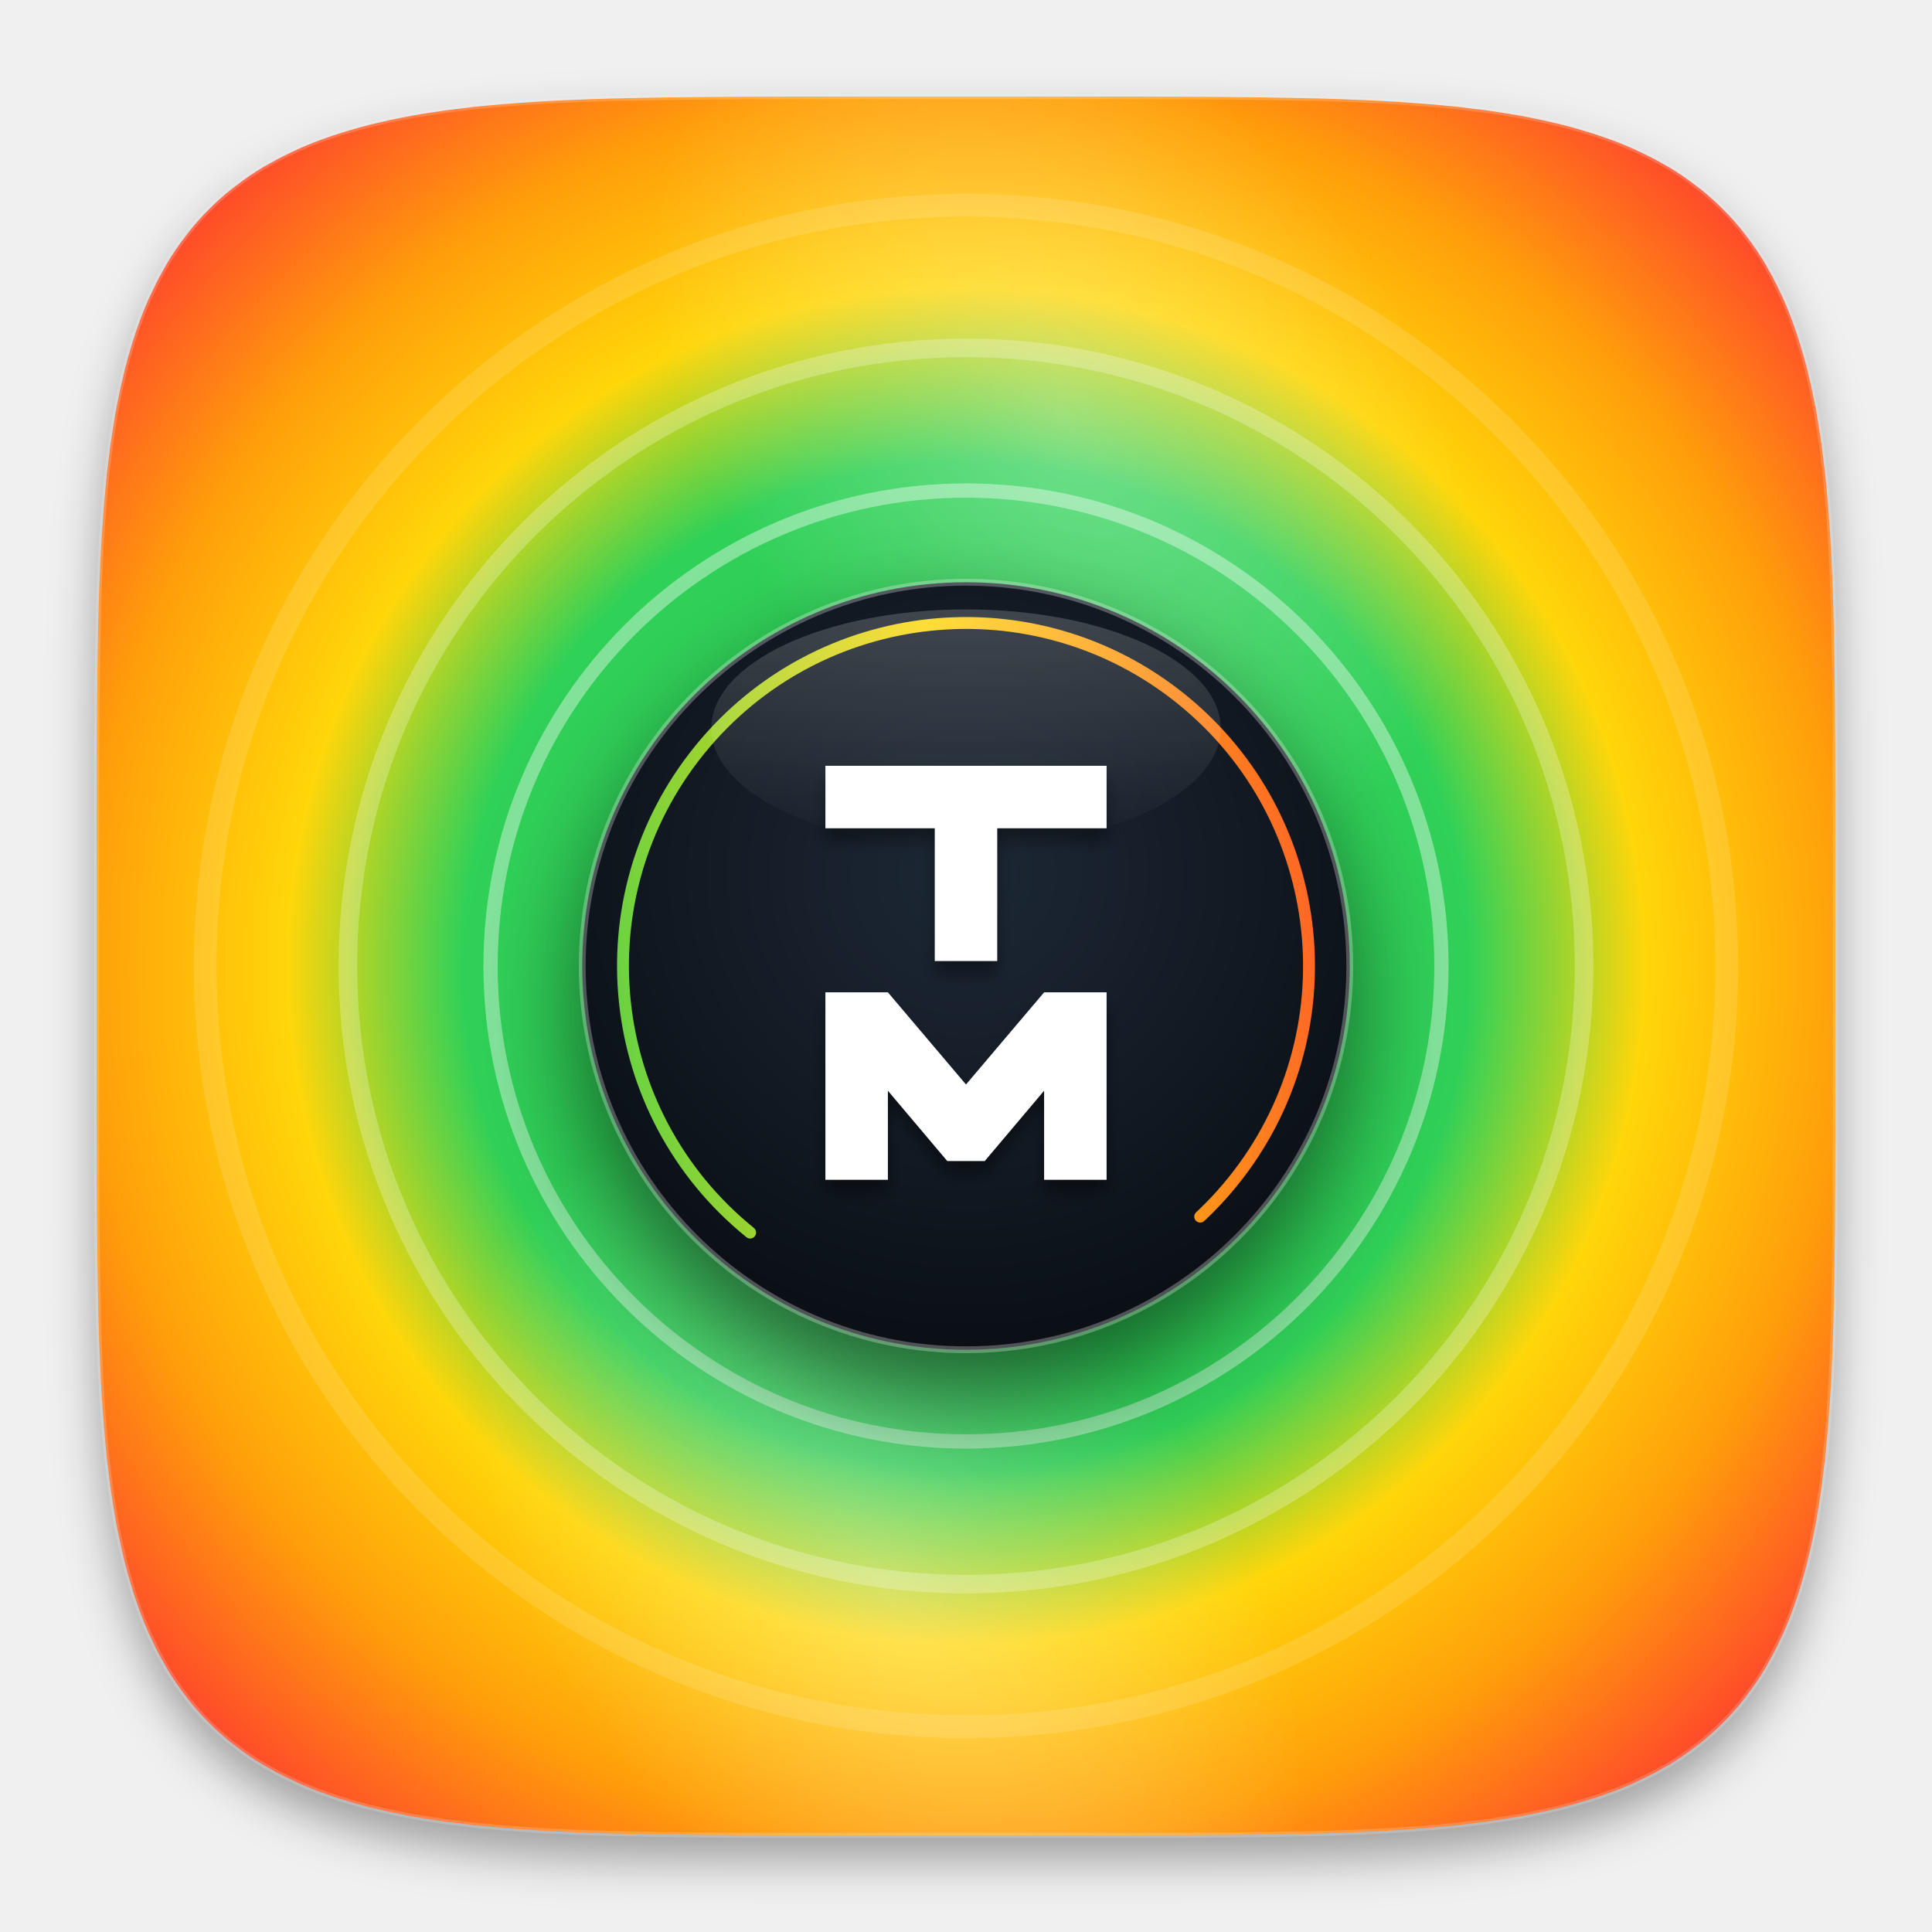
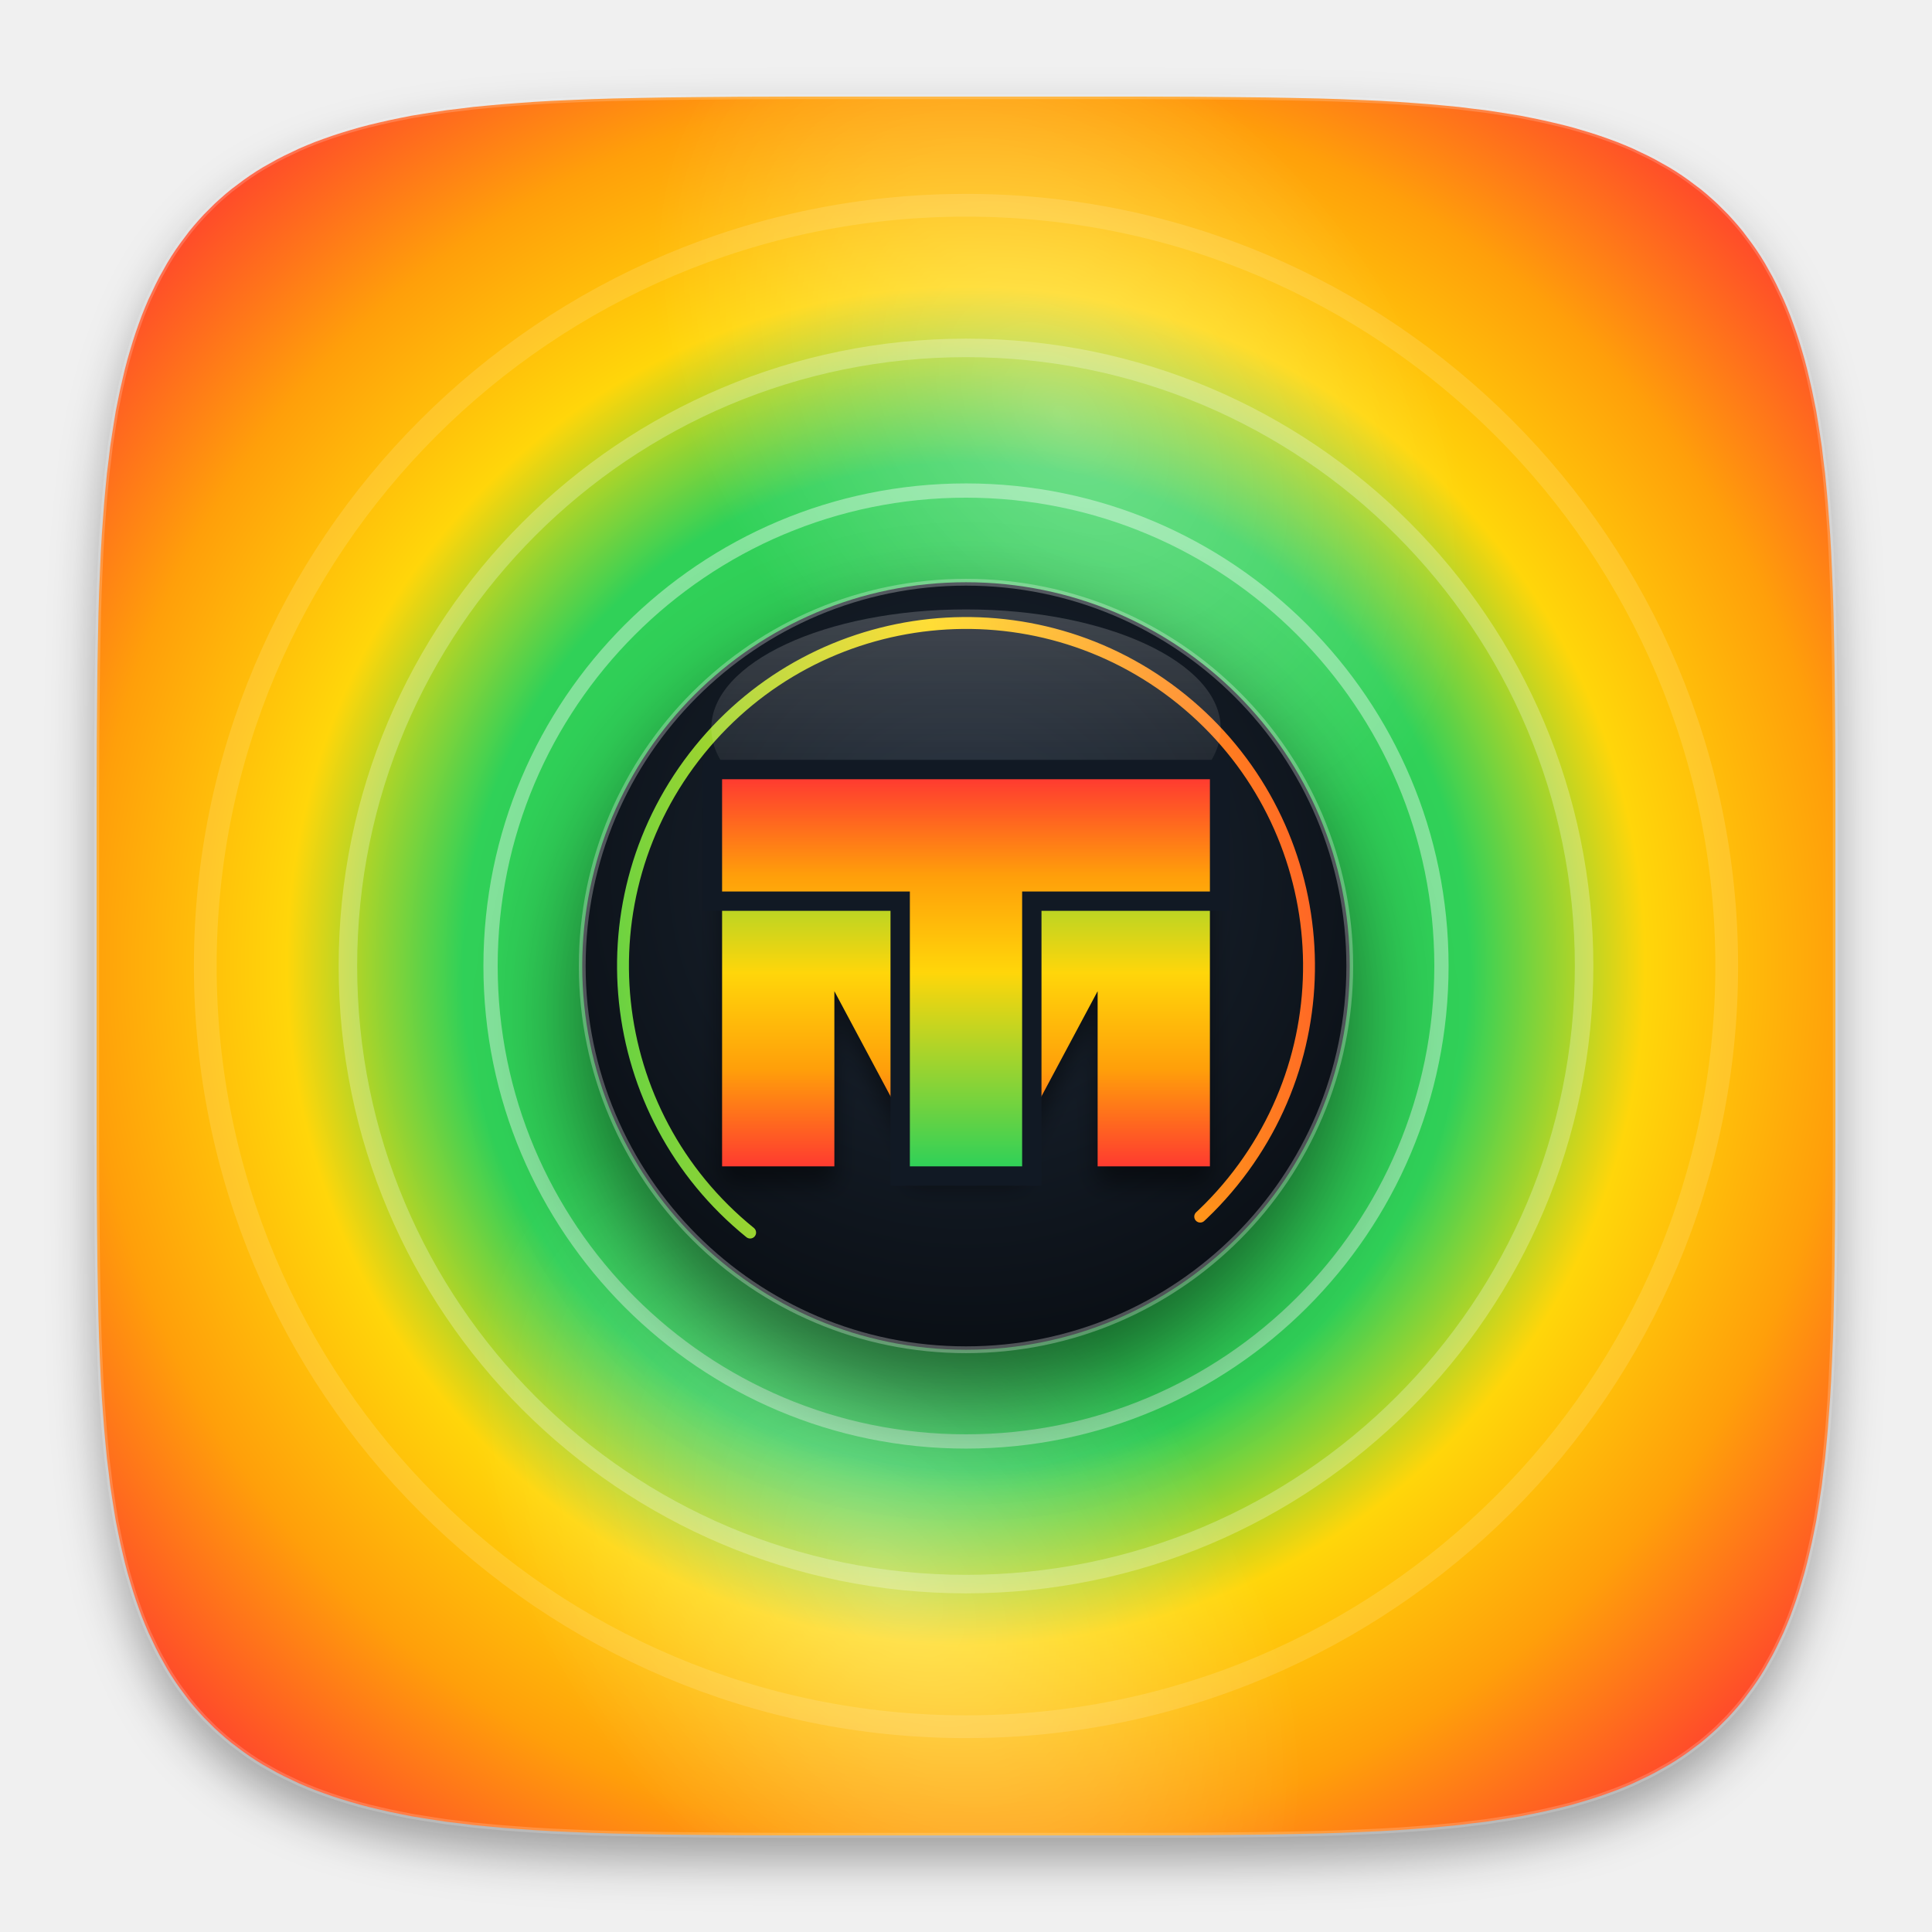
<svg xmlns="http://www.w3.org/2000/svg" viewBox="0 0 1024 1024" width="1024" height="1024" role="img" aria-label="TagMender">
  <defs>
    <clipPath id="tm-squircle">
      <path d="M1024.0 512.0L1024.0 613.4L1023.9 645.8L1023.7 669.3L1023.5 688.5L1023.2 704.9L1022.9 719.5L1022.5 732.6L1022.0 744.6L1021.5 755.8L1020.9 766.2L1020.2 775.9L1019.5 785.2L1018.7 793.9L1017.9 802.2L1016.9 810.2L1016.0 817.8L1014.9 825.1L1013.8 832.1L1012.7 838.8L1011.4 845.3L1010.1 851.6L1008.7 857.7L1007.3 863.6L1005.8 869.3L1004.2 874.8L1002.6 880.1L1000.9 885.3L999.1 890.4L997.3 895.3L995.4 900.0L993.4 904.7L991.3 909.1L989.2 913.5L987.0 917.8L984.7 921.9L982.4 926.0L980.0 929.9L977.5 933.7L974.9 937.4L972.2 941.0L969.5 944.6L966.7 948.0L963.8 951.3L960.8 954.6L957.7 957.7L954.6 960.8L951.3 963.8L948.0 966.7L944.6 969.5L941.0 972.2L937.4 974.9L933.7 977.5L929.9 980.0L926.0 982.4L921.9 984.7L917.8 987.0L913.5 989.2L909.1 991.3L904.7 993.4L900.0 995.4L895.3 997.3L890.4 999.1L885.3 1000.9L880.1 1002.6L874.8 1004.2L869.3 1005.8L863.6 1007.3L857.7 1008.7L851.6 1010.1L845.3 1011.4L838.8 1012.7L832.1 1013.8L825.1 1014.9L817.8 1016.0L810.2 1016.9L802.2 1017.9L793.9 1018.7L785.2 1019.5L775.9 1020.2L766.2 1020.9L755.8 1021.5L744.6 1022.0L732.6 1022.5L719.5 1022.9L704.9 1023.2L688.5 1023.5L669.3 1023.7L645.8 1023.9L613.4 1024.0L512.0 1024.0L410.6 1024.0L378.2 1023.9L354.7 1023.7L335.5 1023.5L319.1 1023.2L304.5 1022.9L291.4 1022.5L279.4 1022.0L268.2 1021.5L257.8 1020.9L248.1 1020.2L238.8 1019.5L230.1 1018.7L221.8 1017.9L213.8 1016.9L206.2 1016.0L198.9 1014.9L191.9 1013.8L185.2 1012.7L178.7 1011.4L172.4 1010.1L166.3 1008.7L160.4 1007.3L154.7 1005.8L149.2 1004.2L143.9 1002.6L138.7 1000.9L133.6 999.1L128.7 997.3L124.0 995.4L119.3 993.4L114.9 991.3L110.5 989.2L106.2 987.0L102.1 984.7L98.0 982.4L94.1 980.0L90.3 977.5L86.6 974.9L83.0 972.2L79.4 969.5L76.0 966.7L72.7 963.8L69.4 960.8L66.3 957.7L63.2 954.6L60.2 951.3L57.3 948.0L54.5 944.6L51.8 941.0L49.1 937.4L46.5 933.7L44.0 929.9L41.6 926.0L39.3 921.9L37.0 917.8L34.8 913.5L32.7 909.1L30.6 904.7L28.6 900.0L26.7 895.3L24.9 890.4L23.1 885.3L21.4 880.1L19.8 874.8L18.2 869.3L16.7 863.6L15.3 857.7L13.9 851.6L12.6 845.3L11.3 838.8L10.2 832.1L9.1 825.1L8.0 817.8L7.1 810.2L6.1 802.2L5.3 793.9L4.5 785.2L3.8 775.9L3.1 766.2L2.5 755.8L2.0 744.6L1.5 732.6L1.1 719.5L0.8 704.9L0.5 688.5L0.3 669.3L0.1 645.8L0.0 613.4L0.0 512.0L0.0 410.6L0.1 378.2L0.3 354.7L0.5 335.5L0.8 319.1L1.1 304.5L1.5 291.4L2.0 279.4L2.5 268.2L3.1 257.8L3.8 248.1L4.5 238.8L5.3 230.1L6.1 221.8L7.1 213.8L8.0 206.2L9.1 198.9L10.2 191.9L11.3 185.2L12.6 178.7L13.9 172.4L15.3 166.3L16.7 160.4L18.2 154.7L19.8 149.2L21.4 143.9L23.1 138.7L24.9 133.6L26.7 128.7L28.6 124.0L30.6 119.3L32.7 114.9L34.8 110.5L37.0 106.2L39.3 102.1L41.6 98.0L44.0 94.1L46.5 90.3L49.1 86.6L51.8 83.0L54.5 79.4L57.3 76.0L60.2 72.7L63.2 69.4L66.3 66.3L69.4 63.2L72.7 60.2L76.0 57.3L79.4 54.5L83.0 51.8L86.6 49.1L90.3 46.5L94.1 44.0L98.0 41.6L102.1 39.3L106.2 37.0L110.5 34.8L114.9 32.7L119.3 30.6L124.0 28.6L128.7 26.7L133.6 24.9L138.7 23.1L143.9 21.4L149.2 19.8L154.7 18.2L160.4 16.7L166.3 15.3L172.4 13.9L178.7 12.6L185.2 11.3L191.9 10.2L198.9 9.1L206.2 8.0L213.8 7.1L221.8 6.1L230.1 5.3L238.8 4.5L248.1 3.8L257.8 3.1L268.2 2.5L279.4 2.0L291.4 1.5L304.5 1.1L319.1 0.8L335.5 0.5L354.7 0.3L378.2 0.1L410.6 0.0L512.0 0.0L613.4 0.0L645.8 0.1L669.3 0.3L688.5 0.5L704.9 0.8L719.5 1.1L732.6 1.5L744.6 2.0L755.8 2.5L766.2 3.1L775.9 3.8L785.2 4.5L793.9 5.3L802.2 6.1L810.2 7.1L817.8 8.0L825.1 9.1L832.1 10.2L838.8 11.3L845.3 12.6L851.6 13.9L857.7 15.3L863.6 16.7L869.3 18.2L874.8 19.8L880.1 21.4L885.3 23.1L890.4 24.9L895.3 26.7L900.0 28.6L904.7 30.6L909.1 32.7L913.5 34.8L917.8 37.0L921.9 39.3L926.0 41.6L929.9 44.0L933.7 46.5L937.4 49.1L941.0 51.8L944.6 54.5L948.0 57.3L951.3 60.2L954.6 63.2L957.7 66.3L960.8 69.4L963.8 72.7L966.7 76.0L969.5 79.4L972.2 83.0L974.9 86.6L977.5 90.3L980.0 94.1L982.4 98.0L984.7 102.1L987.0 106.2L989.2 110.5L991.3 114.9L993.4 119.3L995.4 124.0L997.3 128.7L999.1 133.6L1000.9 138.7L1002.6 143.9L1004.2 149.2L1005.8 154.7L1007.3 160.4L1008.7 166.3L1010.1 172.4L1011.4 178.7L1012.7 185.2L1013.8 191.9L1014.9 198.9L1016.0 206.2L1016.9 213.8L1017.9 221.8L1018.7 230.1L1019.5 238.8L1020.2 248.1L1020.9 257.8L1021.5 268.2L1022.0 279.4L1022.5 291.4L1022.9 304.5L1023.2 319.1L1023.5 335.5L1023.7 354.7L1023.9 378.2L1024.0 410.6Z" />
    </clipPath>
    <filter id="tm-dropshadow" x="-10%" y="-10%" width="120%" height="120%">
      <feGaussianBlur stdDeviation="14" />
    </filter>
  </defs>
  <g transform="translate(51.2 51.2) scale(0.9)">
    <path d="M1024.0 512.0L1024.0 613.4L1023.9 645.8L1023.7 669.3L1023.5 688.5L1023.2 704.9L1022.9 719.5L1022.5 732.6L1022.0 744.6L1021.5 755.8L1020.9 766.2L1020.2 775.9L1019.5 785.2L1018.7 793.9L1017.9 802.2L1016.9 810.2L1016.0 817.8L1014.9 825.1L1013.8 832.1L1012.7 838.8L1011.4 845.3L1010.1 851.6L1008.7 857.7L1007.3 863.6L1005.8 869.3L1004.2 874.8L1002.6 880.1L1000.9 885.3L999.1 890.4L997.3 895.3L995.4 900.0L993.4 904.7L991.3 909.1L989.2 913.5L987.0 917.8L984.7 921.9L982.4 926.0L980.0 929.9L977.5 933.7L974.9 937.4L972.2 941.0L969.5 944.6L966.7 948.0L963.8 951.3L960.8 954.6L957.7 957.7L954.6 960.8L951.3 963.8L948.0 966.7L944.6 969.5L941.0 972.2L937.4 974.9L933.7 977.5L929.9 980.0L926.0 982.4L921.9 984.7L917.8 987.0L913.5 989.2L909.1 991.3L904.7 993.4L900.0 995.4L895.3 997.3L890.4 999.1L885.3 1000.9L880.1 1002.6L874.8 1004.2L869.3 1005.8L863.6 1007.3L857.7 1008.7L851.6 1010.1L845.3 1011.4L838.8 1012.7L832.1 1013.8L825.1 1014.9L817.8 1016.0L810.2 1016.9L802.2 1017.9L793.9 1018.7L785.2 1019.5L775.9 1020.2L766.2 1020.9L755.8 1021.5L744.6 1022.0L732.6 1022.5L719.5 1022.9L704.9 1023.2L688.5 1023.5L669.3 1023.7L645.8 1023.9L613.4 1024.0L512.0 1024.0L410.6 1024.0L378.2 1023.9L354.7 1023.7L335.5 1023.5L319.1 1023.2L304.5 1022.9L291.4 1022.5L279.4 1022.0L268.2 1021.5L257.8 1020.9L248.1 1020.2L238.8 1019.5L230.1 1018.7L221.8 1017.9L213.8 1016.9L206.2 1016.0L198.9 1014.9L191.9 1013.8L185.2 1012.7L178.7 1011.4L172.4 1010.1L166.3 1008.7L160.4 1007.3L154.7 1005.8L149.2 1004.2L143.9 1002.6L138.7 1000.9L133.6 999.1L128.7 997.3L124.0 995.4L119.3 993.4L114.9 991.3L110.5 989.2L106.2 987.0L102.1 984.7L98.0 982.4L94.1 980.0L90.3 977.5L86.6 974.9L83.0 972.2L79.4 969.5L76.0 966.7L72.7 963.8L69.4 960.8L66.3 957.7L63.2 954.6L60.2 951.3L57.3 948.0L54.5 944.6L51.8 941.0L49.1 937.4L46.5 933.7L44.0 929.9L41.6 926.0L39.3 921.9L37.0 917.8L34.8 913.5L32.7 909.1L30.6 904.7L28.6 900.0L26.7 895.3L24.9 890.4L23.1 885.3L21.4 880.1L19.8 874.8L18.2 869.3L16.7 863.6L15.3 857.7L13.9 851.6L12.6 845.3L11.3 838.8L10.2 832.1L9.1 825.1L8.0 817.8L7.1 810.2L6.1 802.2L5.3 793.9L4.5 785.2L3.8 775.9L3.1 766.2L2.5 755.8L2.0 744.6L1.5 732.6L1.1 719.5L0.8 704.9L0.5 688.5L0.3 669.3L0.1 645.8L0.0 613.4L0.0 512.0L0.0 410.6L0.1 378.2L0.3 354.7L0.5 335.5L0.8 319.1L1.1 304.5L1.5 291.4L2.0 279.4L2.5 268.2L3.1 257.8L3.8 248.1L4.5 238.8L5.3 230.1L6.1 221.8L7.1 213.8L8.0 206.2L9.1 198.9L10.2 191.9L11.3 185.2L12.6 178.7L13.9 172.4L15.3 166.3L16.7 160.4L18.2 154.7L19.8 149.2L21.4 143.9L23.1 138.7L24.9 133.6L26.7 128.7L28.6 124.0L30.6 119.3L32.7 114.9L34.8 110.5L37.0 106.2L39.3 102.1L41.6 98.0L44.0 94.1L46.5 90.3L49.1 86.6L51.8 83.0L54.5 79.4L57.3 76.0L60.2 72.7L63.2 69.4L66.3 66.3L69.4 63.2L72.7 60.2L76.0 57.3L79.4 54.5L83.0 51.8L86.6 49.1L90.3 46.5L94.1 44.0L98.0 41.6L102.1 39.3L106.2 37.0L110.5 34.8L114.9 32.7L119.3 30.6L124.0 28.6L128.7 26.7L133.6 24.9L138.7 23.1L143.9 21.4L149.2 19.8L154.7 18.2L160.4 16.7L166.3 15.3L172.4 13.9L178.7 12.6L185.2 11.3L191.9 10.2L198.9 9.1L206.2 8.0L213.8 7.1L221.8 6.1L230.1 5.3L238.8 4.5L248.1 3.8L257.8 3.1L268.2 2.5L279.4 2.0L291.4 1.5L304.5 1.1L319.1 0.8L335.5 0.5L354.7 0.3L378.2 0.1L410.6 0.0L512.0 0.0L613.4 0.0L645.8 0.1L669.3 0.3L688.5 0.5L704.9 0.8L719.5 1.1L732.6 1.5L744.6 2.0L755.8 2.5L766.2 3.1L775.9 3.8L785.2 4.5L793.9 5.3L802.2 6.1L810.2 7.1L817.8 8.0L825.1 9.1L832.1 10.2L838.8 11.3L845.3 12.6L851.6 13.9L857.7 15.3L863.6 16.7L869.3 18.2L874.8 19.8L880.1 21.4L885.3 23.1L890.4 24.9L895.3 26.7L900.0 28.6L904.7 30.6L909.1 32.7L913.5 34.8L917.8 37.0L921.9 39.3L926.0 41.6L929.9 44.0L933.7 46.5L937.4 49.1L941.0 51.8L944.6 54.5L948.0 57.3L951.3 60.2L954.6 63.2L957.7 66.3L960.8 69.4L963.8 72.7L966.7 76.0L969.5 79.4L972.2 83.0L974.9 86.6L977.5 90.3L980.0 94.1L982.4 98.0L984.7 102.1L987.0 106.2L989.2 110.5L991.3 114.9L993.4 119.3L995.4 124.0L997.3 128.7L999.1 133.6L1000.9 138.7L1002.6 143.9L1004.2 149.2L1005.8 154.7L1007.3 160.4L1008.7 166.3L1010.1 172.4L1011.4 178.7L1012.7 185.2L1013.8 191.9L1014.9 198.9L1016.0 206.2L1016.9 213.8L1017.9 221.8L1018.7 230.1L1019.5 238.8L1020.2 248.1L1020.9 257.8L1021.5 268.2L1022.0 279.4L1022.5 291.4L1022.9 304.5L1023.2 319.1L1023.5 335.5L1023.7 354.7L1023.9 378.2L1024.0 410.6Z" transform="translate(0 14)" fill="#000000" opacity=".35" filter="url(#tm-dropshadow)" />
    <g clip-path="url(#tm-squircle)">
      <svg viewBox="0 0 1024 1024" width="1024" height="1024">
        <defs>
          <radialGradient id="tm-bg" cx="50%" cy="50%" r="72%">
            <stop offset="0" stop-color="#30D158" />
            <stop offset=".4" stop-color="#30D158" />
            <stop offset=".54" stop-color="#FFD60A" />
            <stop offset=".7" stop-color="#FF9F0A" />
            <stop offset=".88" stop-color="#FF3B30" />
            <stop offset="1" stop-color="#B3121B" />
          </radialGradient>
          <radialGradient id="tm-disc" cx="50%" cy="38%" r="70%">
            <stop offset="0" stop-color="#1D2836" />
            <stop offset="1" stop-color="#080C11" />
          </radialGradient>
          <linearGradient id="tm-ring" x1="0" y1="0" x2="1" y2="1">
            <stop offset="0" stop-color="#FF3B30" />
            <stop offset=".5" stop-color="#FFD60A" />
            <stop offset="1" stop-color="#30D158" />
          </linearGradient>
          <linearGradient id="tm-gloss" x1="0" y1="0" x2="0" y2="1">
            <stop offset="0" stop-color="#FFFFFF" stop-opacity=".35" />
            <stop offset="1" stop-color="#FFFFFF" stop-opacity="0" />
          </linearGradient>
          <filter id="tm-shadow" x="-30%" y="-30%" width="160%" height="160%">
            <feGaussianBlur stdDeviation="30" />
          </filter>
          <radialGradient id="tm-glint">
            <stop offset="0" stop-color="#FFFFFF" stop-opacity=".9" />
            <stop offset=".45" stop-color="#FFFFFF" stop-opacity=".5" />
            <stop offset="1" stop-color="#FFFFFF" stop-opacity="0" />
          </radialGradient>
          <filter id="tm-soft" x="-20%" y="-20%" width="140%" height="140%">
-             <feGaussianBlur stdDeviation="10" />
+             <feGaussianBlur stdDeviation="12" />
          </filter>
+           <linearGradient id="tm-tfill" gradientUnits="userSpaceOnUse" x1="0" y1="360" x2="0" y2="760">
+             <stop offset="0" stop-color="#FF3B30" />
+             <stop offset=".25" stop-color="#FF9F0A" />
+             <stop offset=".5" stop-color="#FFD60A" />
+             <stop offset="1" stop-color="#30D158" />
+           </linearGradient>
+           <linearGradient id="tm-mfill" gradientUnits="userSpaceOnUse" x1="0" y1="360" x2="0" y2="760">
+             <stop offset="0" stop-color="#30D158" />
+             <stop offset=".5" stop-color="#FFD60A" />
+             <stop offset=".75" stop-color="#FF9F0A" />
+             <stop offset="1" stop-color="#FF3B30" />
+           </linearGradient>
        </defs>
        <rect width="1024" height="1024" fill="url(#tm-bg)" />
        <g transform="rotate(50 512 512)" opacity=".35">
          <ellipse cx="300" cy="260" rx="290" ry="200" fill="url(#tm-glint)" />
          <ellipse cx="760" cy="780" rx="310" ry="190" fill="url(#tm-glint)" />
        </g>
        <g fill="none" stroke="#FFFFFF">
          <circle cx="512" cy="512" r="280" stroke-width="8.4" stroke-opacity=".4" />
          <circle cx="512" cy="512" r="364" stroke-width="10.9" stroke-opacity=".26" />
          <circle cx="512" cy="512" r="448" stroke-width="13.4" stroke-opacity=".13" />
        </g>
        <circle cx="512" cy="540" r="228" fill="#000000" opacity=".55" filter="url(#tm-shadow)" />
        <circle cx="512" cy="512" r="226" fill="url(#tm-disc)" />
        <circle cx="512" cy="512" r="202" transform="rotate(129 512 512)" fill="none" stroke="url(#tm-ring)" stroke-width="7" stroke-linecap="round" stroke-dasharray="980 290" />
        <ellipse cx="512" cy="372" rx="150" ry="70" fill="url(#tm-gloss)" opacity=".55" />
        <circle cx="512" cy="512" r="226" fill="none" stroke="#FFFFFF" stroke-opacity=".28" stroke-width="4" />
-         <g transform="translate(512 516) scale(0.46) translate(-512 -515)">
-           <g transform="translate(0 16)" fill="#000000" opacity=".4" filter="url(#tm-soft)">
-             <path d="M332 250H692V330H552V500H472V330H332Z" />
-             <path d="M332 780V540H412L512 658L612 540H692V780H612V666L536 756H488L412 666V780Z" />
+         <g transform="translate(512 516) scale(0.57) translate(-512 -560)">
+           <g transform="translate(0 18)" fill="#000000" opacity=".45" filter="url(#tm-soft)">
+             <path d="M260 760V360H384L512 600L640 360H764V760H648V579L562 740H462L376 579V760Z" />
+             <path d="M260 360H764V476H570V760H454V476H260Z" />
          </g>
-           <g fill="#FFFFFF">
-             <path d="M332 250H692V330H552V500H472V330H332Z" />
-             <path d="M332 780V540H412L512 658L612 540H692V780H612V666L536 756H488L412 666V780Z" />
-           </g>
+           <path d="M260 760V360H384L512 600L640 360H764V760H648V579L562 740H462L376 579V760Z" fill="url(#tm-mfill)" />
+           <path d="M260 360H764V476H570V760H454V476H260Z" fill="none" stroke="#111924" stroke-width="40" stroke-linejoin="miter" />
+           <path d="M260 360H764V476H570V760H454V476H260Z" fill="url(#tm-tfill)" />
        </g>
      </svg>
    </g>
    <path d="M1024.0 512.0L1024.0 613.4L1023.9 645.8L1023.7 669.3L1023.5 688.5L1023.2 704.9L1022.9 719.5L1022.5 732.6L1022.0 744.6L1021.5 755.8L1020.9 766.2L1020.2 775.9L1019.5 785.2L1018.7 793.9L1017.9 802.2L1016.9 810.2L1016.0 817.8L1014.9 825.1L1013.8 832.1L1012.7 838.8L1011.4 845.3L1010.1 851.6L1008.7 857.7L1007.3 863.6L1005.8 869.3L1004.2 874.8L1002.6 880.1L1000.9 885.3L999.1 890.4L997.3 895.3L995.4 900.0L993.4 904.7L991.3 909.1L989.2 913.5L987.0 917.8L984.7 921.9L982.4 926.0L980.0 929.9L977.5 933.7L974.9 937.4L972.2 941.0L969.5 944.6L966.7 948.0L963.8 951.3L960.8 954.6L957.7 957.7L954.6 960.8L951.3 963.8L948.0 966.7L944.6 969.5L941.0 972.2L937.4 974.9L933.7 977.5L929.9 980.0L926.0 982.4L921.9 984.7L917.8 987.0L913.5 989.2L909.1 991.3L904.7 993.4L900.0 995.4L895.3 997.3L890.4 999.1L885.3 1000.9L880.1 1002.6L874.8 1004.2L869.3 1005.8L863.6 1007.3L857.7 1008.7L851.6 1010.1L845.3 1011.4L838.8 1012.7L832.1 1013.8L825.1 1014.9L817.8 1016.0L810.2 1016.9L802.2 1017.9L793.9 1018.7L785.2 1019.5L775.9 1020.2L766.2 1020.9L755.8 1021.5L744.6 1022.0L732.6 1022.5L719.5 1022.9L704.9 1023.2L688.5 1023.5L669.3 1023.7L645.8 1023.9L613.4 1024.0L512.0 1024.0L410.6 1024.0L378.2 1023.9L354.7 1023.7L335.5 1023.5L319.1 1023.2L304.5 1022.9L291.4 1022.5L279.4 1022.0L268.2 1021.5L257.8 1020.9L248.1 1020.2L238.8 1019.5L230.1 1018.7L221.8 1017.9L213.8 1016.9L206.2 1016.0L198.9 1014.9L191.9 1013.8L185.2 1012.7L178.7 1011.4L172.4 1010.1L166.3 1008.7L160.4 1007.3L154.7 1005.8L149.2 1004.2L143.9 1002.6L138.7 1000.9L133.6 999.1L128.7 997.3L124.0 995.4L119.3 993.4L114.9 991.3L110.5 989.2L106.2 987.0L102.1 984.7L98.0 982.4L94.1 980.0L90.3 977.5L86.6 974.9L83.0 972.2L79.4 969.5L76.0 966.7L72.7 963.8L69.4 960.8L66.3 957.7L63.2 954.6L60.2 951.3L57.3 948.0L54.5 944.6L51.8 941.0L49.1 937.4L46.5 933.7L44.0 929.9L41.6 926.0L39.3 921.9L37.0 917.8L34.8 913.5L32.7 909.1L30.6 904.7L28.6 900.0L26.7 895.3L24.9 890.4L23.1 885.3L21.4 880.1L19.8 874.8L18.2 869.3L16.7 863.6L15.3 857.7L13.9 851.6L12.6 845.3L11.3 838.8L10.2 832.1L9.1 825.1L8.0 817.8L7.1 810.2L6.1 802.2L5.3 793.9L4.5 785.2L3.8 775.9L3.1 766.2L2.5 755.8L2.0 744.6L1.5 732.6L1.1 719.5L0.8 704.9L0.5 688.5L0.3 669.3L0.1 645.8L0.0 613.4L0.0 512.0L0.0 410.6L0.1 378.2L0.3 354.7L0.5 335.5L0.8 319.1L1.1 304.5L1.5 291.4L2.0 279.4L2.5 268.2L3.1 257.8L3.8 248.1L4.5 238.8L5.3 230.1L6.1 221.8L7.1 213.8L8.0 206.2L9.1 198.9L10.2 191.9L11.3 185.2L12.6 178.7L13.9 172.4L15.3 166.3L16.7 160.4L18.2 154.7L19.8 149.2L21.4 143.9L23.1 138.7L24.9 133.6L26.7 128.7L28.6 124.0L30.6 119.3L32.7 114.9L34.8 110.5L37.0 106.2L39.3 102.1L41.6 98.0L44.0 94.1L46.5 90.3L49.1 86.6L51.8 83.0L54.5 79.4L57.3 76.0L60.2 72.7L63.2 69.4L66.3 66.3L69.4 63.2L72.7 60.2L76.0 57.3L79.4 54.5L83.0 51.8L86.6 49.1L90.3 46.5L94.1 44.0L98.0 41.6L102.1 39.3L106.2 37.0L110.5 34.8L114.9 32.7L119.3 30.6L124.0 28.6L128.7 26.7L133.6 24.9L138.7 23.1L143.9 21.4L149.2 19.8L154.7 18.2L160.4 16.7L166.3 15.3L172.4 13.9L178.7 12.6L185.2 11.3L191.9 10.2L198.9 9.1L206.2 8.0L213.8 7.1L221.8 6.1L230.1 5.3L238.8 4.5L248.1 3.8L257.8 3.1L268.2 2.5L279.4 2.0L291.4 1.5L304.5 1.1L319.1 0.8L335.5 0.5L354.7 0.3L378.2 0.1L410.6 0.0L512.0 0.0L613.4 0.0L645.8 0.1L669.3 0.3L688.5 0.5L704.9 0.8L719.5 1.1L732.6 1.5L744.6 2.0L755.8 2.5L766.2 3.1L775.9 3.8L785.2 4.5L793.9 5.3L802.2 6.1L810.2 7.1L817.8 8.0L825.1 9.1L832.1 10.2L838.8 11.3L845.3 12.6L851.6 13.9L857.7 15.3L863.6 16.7L869.3 18.2L874.8 19.8L880.1 21.4L885.3 23.1L890.4 24.9L895.3 26.7L900.0 28.6L904.7 30.6L909.1 32.7L913.5 34.8L917.8 37.0L921.9 39.3L926.0 41.6L929.9 44.0L933.7 46.5L937.4 49.1L941.0 51.8L944.6 54.5L948.0 57.3L951.3 60.2L954.6 63.2L957.7 66.3L960.8 69.4L963.8 72.7L966.7 76.0L969.5 79.4L972.2 83.0L974.9 86.6L977.5 90.3L980.0 94.1L982.4 98.0L984.7 102.1L987.0 106.2L989.2 110.5L991.3 114.9L993.4 119.3L995.4 124.0L997.3 128.7L999.1 133.6L1000.9 138.7L1002.6 143.9L1004.2 149.2L1005.8 154.7L1007.3 160.4L1008.7 166.3L1010.1 172.4L1011.4 178.7L1012.7 185.2L1013.8 191.9L1014.9 198.9L1016.0 206.2L1016.9 213.8L1017.9 221.8L1018.7 230.1L1019.5 238.8L1020.2 248.1L1020.9 257.8L1021.5 268.2L1022.0 279.4L1022.5 291.4L1022.9 304.5L1023.2 319.1L1023.5 335.5L1023.7 354.7L1023.9 378.2L1024.0 410.6Z" fill="none" stroke="#FFFFFF" stroke-opacity=".18" stroke-width="3" />
  </g>
</svg>
